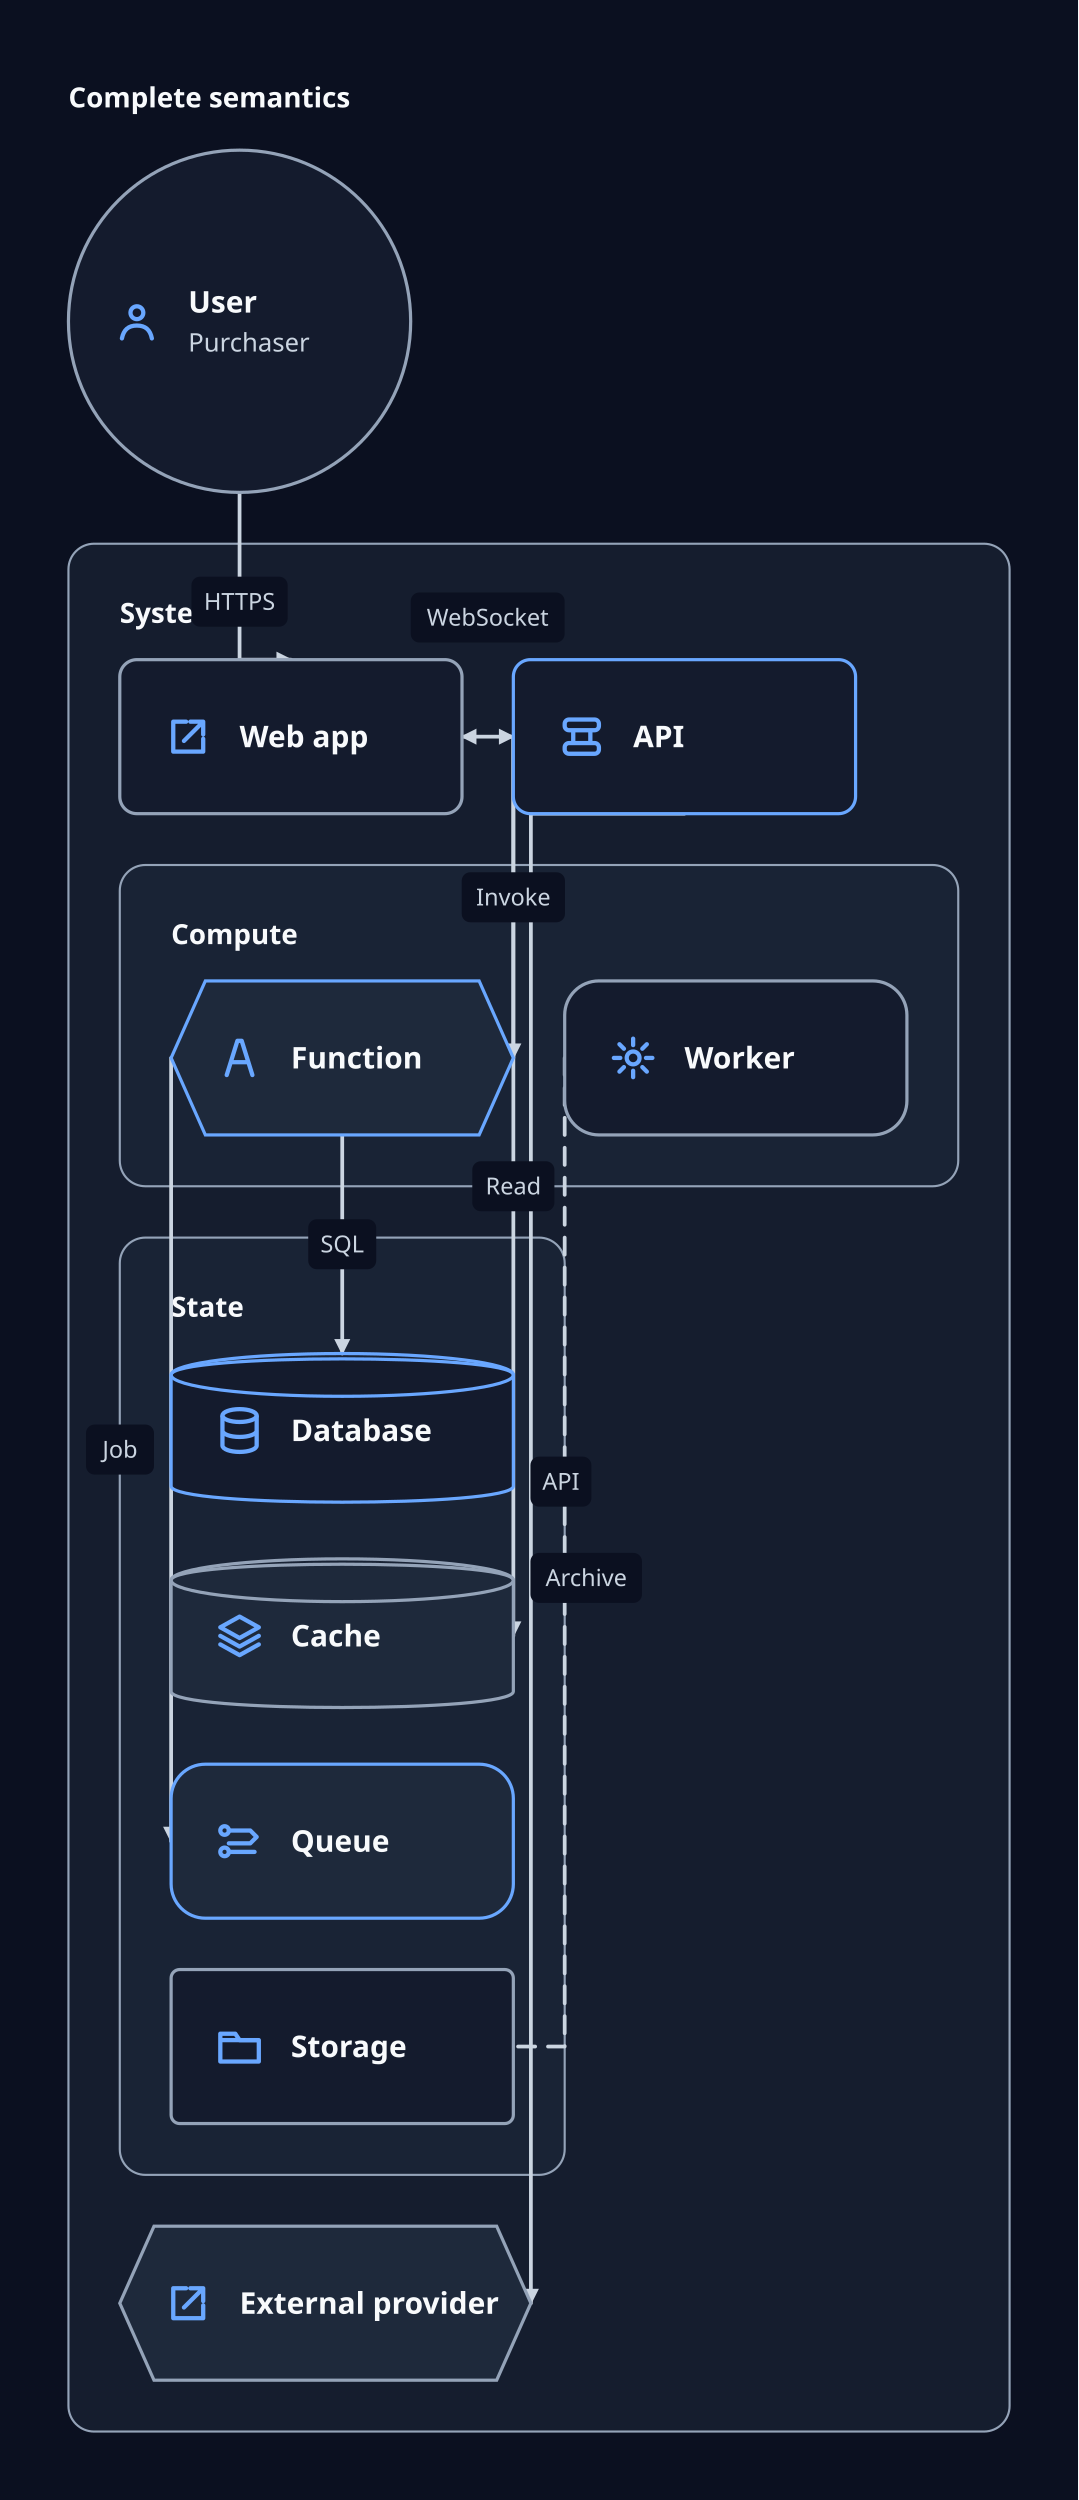
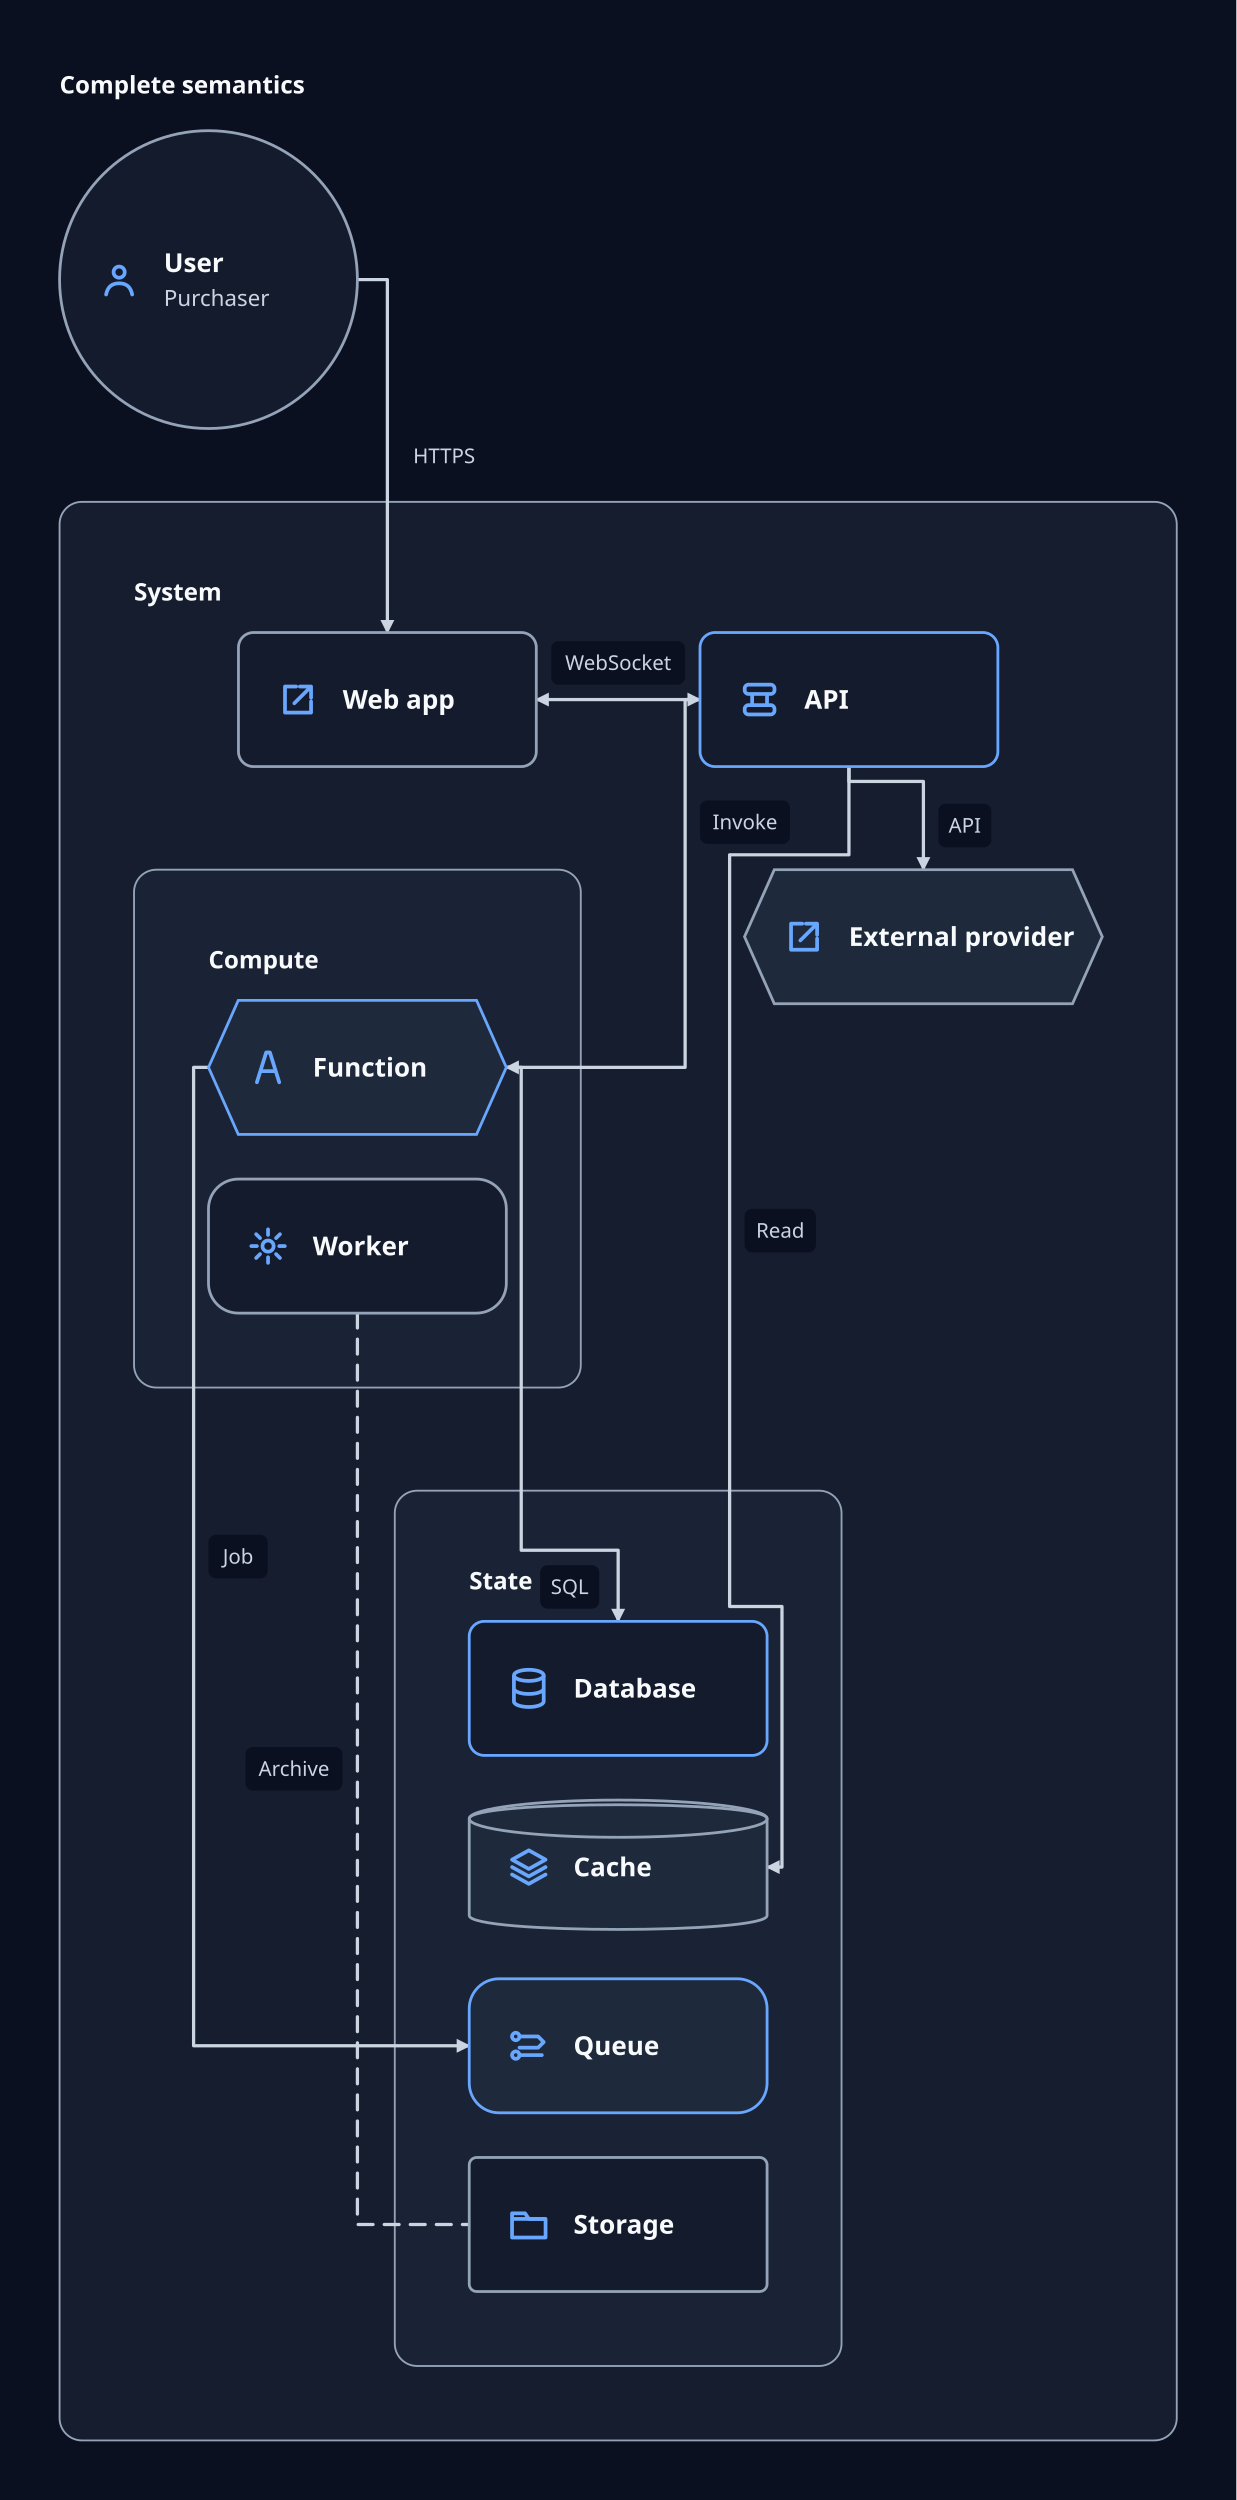
- <svg xmlns="http://www.w3.org/2000/svg" width="504" height="1168.8" viewBox="0 0 504000 1168800" role="img" aria-labelledby="stack-title stack-description" data-engine-version="0.7.0" data-theme-id="dark" data-theme-version="0.5.0" data-theme-revision="sha256:3bfd66e1a96628b29b95b7273b54373bcce952f7285aefa506b4255a629eaf53">
-   <rect x="0" y="0" width="504000" height="1168800" fill="#0B1020" />
+ <svg xmlns="http://www.w3.org/2000/svg" width="664.15" height="1343" viewBox="0 0 664.15 1343" role="img" aria-labelledby="stack-title stack-description" data-engine-version="0.8.0" data-theme-id="dark" data-theme-version="0.6.0" data-theme-revision="sha256:4d4e9dcda36bf2a5187a233c0be74c9e9302f41d5021e1fa2a73712837ff55c1">
+   <rect x="0" y="0" width="664.15" height="1343" fill="#0B1020" />
  <defs>
-     <marker id="stack-arrow" markerUnits="userSpaceOnUse" markerWidth="7500" markerHeight="7500" refX="9000" refY="5000" viewBox="0 0 10000 10000" orient="auto-start-reverse">
+     <marker id="stack-arrow" markerUnits="userSpaceOnUse" markerWidth="7.5" markerHeight="7.5" refX="9000" refY="5000" viewBox="0 0 10000 10000" orient="auto-start-reverse">
      <path d="M 0 0 L 10000 5000 L 0 10000 z" fill="#CBD5E1" />
    </marker>
  </defs>
-   <text x="32000" y="50200" fill="#F8FAFC" font-family="system-ui" font-size="13000" font-weight="600">Complete semantics</text>
+   <text x="32" y="50.2" fill="#F8FAFC" font-family="system-ui" font-size="13" font-weight="600">Complete semantics</text>
  <g data-stack-layer="groups">
    <g role="group" aria-label="System" data-stack-id="system">
-       <rect x="32000" y="254200" width="440000" height="882600" rx="12000" fill="#1E293B" fill-opacity="0.55" stroke="#94A3B8" stroke-width="1000" />
-       <text x="56000" y="291200" fill="#F8FAFC" font-family="system-ui" font-size="13000" font-weight="600">System</text>
+       <rect x="32" y="269.6" width="600.15" height="1041.4" rx="12" fill="#1E293B" fill-opacity="0.55" stroke="#94A3B8" stroke-width="1" />
+       <text x="72" y="322.6" fill="#F8FAFC" font-family="system-ui" font-size="13" font-weight="600">System</text>
    </g>
    <g role="group" aria-label="Compute" data-stack-id="compute">
-       <rect x="56000" y="404400" width="392000" height="150200" rx="12000" fill="#1E293B" fill-opacity="0.55" stroke="#94A3B8" stroke-width="1000" />
-       <text x="80000" y="441400" fill="#F8FAFC" font-family="system-ui" font-size="13000" font-weight="600">Compute</text>
+       <rect x="72" y="467.2" width="240" height="278.2" rx="12" fill="#1E293B" fill-opacity="0.55" stroke="#94A3B8" stroke-width="1" />
+       <text x="112" y="520.2" fill="#F8FAFC" font-family="system-ui" font-size="13" font-weight="600">Compute</text>
    </g>
    <g role="group" aria-label="State" data-stack-id="state">
-       <rect x="56000" y="578600" width="208000" height="438200" rx="12000" fill="#1E293B" fill-opacity="0.55" stroke="#94A3B8" stroke-width="1000" />
-       <text x="80000" y="615600" fill="#F8FAFC" font-family="system-ui" font-size="13000" font-weight="600">State</text>
+       <rect x="212.075" y="800.8" width="240" height="470.2" rx="12" fill="#1E293B" fill-opacity="0.55" stroke="#94A3B8" stroke-width="1" />
+       <text x="252.075" y="853.8" fill="#F8FAFC" font-family="system-ui" font-size="13" font-weight="600">State</text>
    </g>
  </g>
  <g data-stack-layer="edges">
    <g role="group" aria-label="User flows to Web app: HTTPS" data-edge-kind="request" data-edge-direction="forward">
-       <polyline points="112000,230200 112000,308400 136000,308400" fill="none" stroke="#CBD5E1" stroke-width="1750" stroke-linecap="round" stroke-linejoin="round" marker-end="url(#stack-arrow)" />
+       <polyline points="192,150.2 208.1,150.2 208.1,339.8" fill="none" stroke="#CBD5E1" stroke-width="1.75" stroke-linecap="round" stroke-linejoin="round" marker-end="url(#stack-arrow)" />
    </g>
    <g role="group" aria-label="Web app is connected bidirectionally with API: WebSocket" data-edge-kind="flow" data-edge-direction="bidirectional">
-       <polyline points="216000,344400 240000,344400" fill="none" stroke="#CBD5E1" stroke-width="1750" stroke-linecap="round" stroke-linejoin="round" marker-start="url(#stack-arrow)" marker-end="url(#stack-arrow)" />
+       <polyline points="288.1,375.8 376.05,375.8" fill="none" stroke="#CBD5E1" stroke-width="1.75" stroke-linecap="round" stroke-linejoin="round" marker-start="url(#stack-arrow)" marker-end="url(#stack-arrow)" />
    </g>
    <g role="group" aria-label="API flows to Function: Invoke" data-edge-kind="dependency" data-edge-direction="forward">
-       <polyline points="240000,344400 240000,494600" fill="none" stroke="#CBD5E1" stroke-width="1750" stroke-linecap="round" stroke-linejoin="round" marker-end="url(#stack-arrow)" />
+       <polyline points="376.05,375.8 368.05,375.8 368.05,573.4 272,573.4" fill="none" stroke="#CBD5E1" stroke-width="1.75" stroke-linecap="round" stroke-linejoin="round" marker-end="url(#stack-arrow)" />
    </g>
    <g role="group" aria-label="Function flows to Database: SQL" data-edge-kind="data" data-edge-direction="forward">
-       <polyline points="160000,530600 160000,632800" fill="none" stroke="#CBD5E1" stroke-width="1750" stroke-linecap="round" stroke-linejoin="round" marker-end="url(#stack-arrow)" />
+       <polyline points="272,573.4 280,573.4 280,832.8 332.075,832.8 332.075,871" fill="none" stroke="#CBD5E1" stroke-width="1.75" stroke-linecap="round" stroke-linejoin="round" marker-end="url(#stack-arrow)" />
    </g>
    <g role="group" aria-label="Function flows to Queue: Job" data-edge-kind="event" data-edge-direction="forward">
-       <polyline points="80000,494600 80000,860800" fill="none" stroke="#CBD5E1" stroke-width="1750" stroke-linecap="round" stroke-linejoin="round" marker-end="url(#stack-arrow)" />
+       <polyline points="112,573.4 104,573.4 104,1099 252.075,1099" fill="none" stroke="#CBD5E1" stroke-width="1.75" stroke-linecap="round" stroke-linejoin="round" marker-end="url(#stack-arrow)" />
    </g>
    <g role="group" aria-label="Worker is associated with Storage: Archive" data-edge-kind="data" data-edge-direction="association">
-       <polyline points="264000,494600 264000,956800 240000,956800" fill="none" stroke="#CBD5E1" stroke-width="1750" stroke-linecap="round" stroke-linejoin="round" stroke-dasharray="8000 6000" />
+       <polyline points="192,705.4 192,1195 252.075,1195" fill="none" stroke="#CBD5E1" stroke-width="1.75" stroke-linecap="round" stroke-linejoin="round" stroke-dasharray="8 6" />
    </g>
    <g role="group" aria-label="API flows to Cache: Read" data-edge-kind="data" data-edge-direction="forward">
-       <polyline points="240000,344400 240000,764800" fill="none" stroke="#CBD5E1" stroke-width="1750" stroke-linecap="round" stroke-linejoin="round" marker-end="url(#stack-arrow)" />
+       <polyline points="456.05,411.8 456.05,459.2 391.95,459.2 391.95,863 420.075,863 420.075,1003 412.075,1003" fill="none" stroke="#CBD5E1" stroke-width="1.75" stroke-linecap="round" stroke-linejoin="round" marker-end="url(#stack-arrow)" />
    </g>
    <g role="group" aria-label="API flows to External provider: API" data-edge-kind="request" data-edge-direction="forward">
-       <polyline points="320000,380400 248200,380400 248200,1076800" fill="none" stroke="#CBD5E1" stroke-width="1750" stroke-linecap="round" stroke-linejoin="round" marker-end="url(#stack-arrow)" />
+       <polyline points="456.05,411.8 456.05,419.8 496.05,419.8 496.05,467.2" fill="none" stroke="#CBD5E1" stroke-width="1.75" stroke-linecap="round" stroke-linejoin="round" marker-end="url(#stack-arrow)" />
    </g>
  </g>
  <g data-stack-layer="nodes">
    <g role="group" aria-label="User: Purchaser" data-stack-id="user" data-node-kind="actor">
-       <circle cx="112000" cy="150200" r="80000" fill="#141B2D" stroke="#94A3B8" stroke-width="1500" />
-       <svg x="52000" y="138200" width="24000" height="24000" viewBox="0 0 24 24" color="#69A7FF" aria-hidden="true" focusable="false" data-icon-id="kind-actor">
+       <circle cx="112" cy="150.2" r="80" fill="#141B2D" stroke="#94A3B8" stroke-width="1.5" />
+       <svg x="52" y="138.2" width="24" height="24" viewBox="0 0 24 24" color="#69A7FF" aria-hidden="true" focusable="false" data-icon-id="kind-actor">
        <circle cx="12" cy="8" r="3" fill="none" stroke="currentColor" stroke-width="2" />
        <path d="M5 20c.8-4 3-6 7-6s6.2 2 7 6" fill="none" stroke="currentColor" stroke-width="2" stroke-linecap="round" />
      </svg>
-       <text x="88000" y="141200" dominant-baseline="middle" fill="#F8FAFC" font-family="system-ui" font-size="14000" font-weight="600">User</text>
-       <text x="88000" y="160200" dominant-baseline="middle" fill="#CBD5E1" font-family="system-ui" font-size="12000" font-weight="400">Purchaser</text>
+       <text x="88" y="141.2" dominant-baseline="middle" fill="#F8FAFC" font-family="system-ui" font-size="14" font-weight="600">User</text>
+       <text x="88" y="160.2" dominant-baseline="middle" fill="#CBD5E1" font-family="system-ui" font-size="12" font-weight="400">Purchaser</text>
    </g>
    <g role="group" aria-label="Web app" data-stack-id="web" data-node-kind="client">
-       <rect x="56000" y="308400" width="160000" height="72000" rx="8000" fill="#141B2D" stroke="#94A3B8" stroke-width="1500" />
-       <svg x="76000" y="332400" width="24000" height="24000" viewBox="0 0 24 24" color="#69A7FF" aria-hidden="true" focusable="false" data-icon-id="kind-external">
+       <rect x="128.1" y="339.8" width="160" height="72" rx="8" fill="#141B2D" stroke="#94A3B8" stroke-width="1.5" />
+       <svg x="148.1" y="363.8" width="24" height="24" viewBox="0 0 24 24" color="#69A7FF" aria-hidden="true" focusable="false" data-icon-id="kind-external">
        <path d="M11 5H5v14h14v-6M13 5h6v6M19 5l-9 9" fill="none" stroke="currentColor" stroke-width="2" stroke-linecap="round" stroke-linejoin="round" />
      </svg>
-       <text x="112000" y="344400" dominant-baseline="middle" fill="#F8FAFC" font-family="system-ui" font-size="14000" font-weight="600">Web app</text>
+       <text x="184.1" y="375.8" dominant-baseline="middle" fill="#F8FAFC" font-family="system-ui" font-size="14" font-weight="600">Web app</text>
    </g>
    <g role="group" aria-label="API" data-stack-id="api" data-node-kind="service">
-       <rect x="240000" y="308400" width="160000" height="72000" rx="8000" fill="#141B2D" stroke="#69A7FF" stroke-width="1500" />
-       <svg x="260000" y="332400" width="24000" height="24000" viewBox="0 0 24 24" color="#69A7FF" aria-hidden="true" focusable="false" data-icon-id="kind-service">
+       <rect x="376.05" y="339.8" width="160" height="72" rx="8" fill="#141B2D" stroke="#69A7FF" stroke-width="1.5" />
+       <svg x="396.05" y="363.8" width="24" height="24" viewBox="0 0 24 24" color="#69A7FF" aria-hidden="true" focusable="false" data-icon-id="kind-service">
        <rect x="4" y="4" width="16" height="5" rx="2" fill="none" stroke="currentColor" stroke-width="2" />
        <rect x="4" y="15" width="16" height="5" rx="2" fill="none" stroke="currentColor" stroke-width="2" />
        <path d="M8 9v6M16 9v6" fill="none" stroke="currentColor" stroke-width="2" />
      </svg>
-       <text x="296000" y="344400" dominant-baseline="middle" fill="#F8FAFC" font-family="system-ui" font-size="14000" font-weight="600">API</text>
+       <text x="432.05" y="375.8" dominant-baseline="middle" fill="#F8FAFC" font-family="system-ui" font-size="14" font-weight="600">API</text>
    </g>
    <g role="group" aria-label="Function" data-stack-id="function" data-node-kind="function">
-       <polygon points="96000,458600 224000,458600 240000,494600 224000,530600 96000,530600 80000,494600" fill="#1E293B" stroke="#69A7FF" stroke-width="1500" />
-       <svg x="100000" y="482600" width="24000" height="24000" viewBox="0 0 24 24" color="#69A7FF" aria-hidden="true" focusable="false" data-icon-id="kind-function">
+       <polygon points="128,537.4 256,537.4 272,573.4 256,609.4 128,609.4 112,573.4" fill="#1E293B" stroke="#69A7FF" stroke-width="1.5" />
+       <svg x="132" y="561.4" width="24" height="24" viewBox="0 0 24 24" color="#69A7FF" aria-hidden="true" focusable="false" data-icon-id="kind-function">
        <path d="M6 20 11 4h2l5 16M8 14h8" fill="none" stroke="currentColor" stroke-width="2" stroke-linecap="round" stroke-linejoin="round" />
      </svg>
-       <text x="136000" y="494600" dominant-baseline="middle" fill="#F8FAFC" font-family="system-ui" font-size="14000" font-weight="600">Function</text>
+       <text x="168" y="573.4" dominant-baseline="middle" fill="#F8FAFC" font-family="system-ui" font-size="14" font-weight="600">Function</text>
    </g>
    <g role="group" aria-label="Worker" data-stack-id="worker" data-node-kind="worker">
-       <rect x="264000" y="458600" width="160000" height="72000" rx="16000" fill="#141B2D" stroke="#94A3B8" stroke-width="1500" />
-       <svg x="284000" y="482600" width="24000" height="24000" viewBox="0 0 24 24" color="#69A7FF" aria-hidden="true" focusable="false" data-icon-id="kind-worker">
+       <rect x="112" y="633.4" width="160" height="72" rx="16" fill="#141B2D" stroke="#94A3B8" stroke-width="1.5" />
+       <svg x="132" y="657.4" width="24" height="24" viewBox="0 0 24 24" color="#69A7FF" aria-hidden="true" focusable="false" data-icon-id="kind-worker">
        <circle cx="12" cy="12" r="3" fill="none" stroke="currentColor" stroke-width="2" />
        <path d="M12 3v3M12 18v3M3 12h3M18 12h3M5.6 5.6l2.1 2.1M16.3 16.3l2.1 2.1M18.4 5.6l-2.1 2.1M7.7 16.3l-2.1 2.1" fill="none" stroke="currentColor" stroke-width="2" stroke-linecap="round" />
      </svg>
-       <text x="320000" y="494600" dominant-baseline="middle" fill="#F8FAFC" font-family="system-ui" font-size="14000" font-weight="600">Worker</text>
+       <text x="168" y="669.4" dominant-baseline="middle" fill="#F8FAFC" font-family="system-ui" font-size="14" font-weight="600">Worker</text>
    </g>
    <g role="group" aria-label="Database" data-stack-id="database" data-node-kind="database">
-       <path d="M 80000 642800 V 694800 C 80000 704800 240000 704800 240000 694800 V 642800 C 240000 632800 80000 632800 80000 642800 Z" fill="#141B2D" stroke="#69A7FF" stroke-width="1500" />
-       <ellipse cx="160000" cy="642800" rx="80000" ry="10000" fill="none" stroke="#69A7FF" stroke-width="1500" />
-       <svg x="100000" y="656800" width="24000" height="24000" viewBox="0 0 24 24" color="#69A7FF" aria-hidden="true" focusable="false" data-icon-id="kind-database">
+       <rect x="252.075" y="871" width="160" height="72" rx="8" fill="#141B2D" stroke="#69A7FF" stroke-width="1.5" />
+       <svg x="272.075" y="895" width="24" height="24" viewBox="0 0 24 24" color="#69A7FF" aria-hidden="true" focusable="false" data-icon-id="kind-database">
        <ellipse cx="12" cy="5" rx="8" ry="3" fill="none" stroke="currentColor" stroke-width="2" />
        <path d="M4 5v7c0 1.7 3.6 3 8 3s8-1.3 8-3V5M4 12v7c0 1.7 3.6 3 8 3s8-1.3 8-3v-7" fill="none" stroke="currentColor" stroke-width="2" />
      </svg>
-       <text x="136000" y="668800" dominant-baseline="middle" fill="#F8FAFC" font-family="system-ui" font-size="14000" font-weight="600">Database</text>
+       <text x="308.075" y="907" dominant-baseline="middle" fill="#F8FAFC" font-family="system-ui" font-size="14" font-weight="600">Database</text>
    </g>
    <g role="group" aria-label="Cache" data-stack-id="cache" data-node-kind="cache">
-       <path d="M 80000 738800 V 790800 C 80000 800800 240000 800800 240000 790800 V 738800 C 240000 728800 80000 728800 80000 738800 Z" fill="#1E293B" stroke="#94A3B8" stroke-width="1500" />
-       <ellipse cx="160000" cy="738800" rx="80000" ry="10000" fill="none" stroke="#94A3B8" stroke-width="1500" />
-       <svg x="100000" y="752800" width="24000" height="24000" viewBox="0 0 24 24" color="#69A7FF" aria-hidden="true" focusable="false" data-icon-id="kind-cache">
+       <path d="M 252.075 977 V 1029 C 252.075 1039 412.075 1039 412.075 1029 V 977 C 412.075 967 252.075 967 252.075 977 Z" fill="#1E293B" stroke="#94A3B8" stroke-width="1.5" />
+       <ellipse cx="332.075" cy="977" rx="80" ry="10" fill="none" stroke="#94A3B8" stroke-width="1.5" />
+       <svg x="272.075" y="991" width="24" height="24" viewBox="0 0 24 24" color="#69A7FF" aria-hidden="true" focusable="false" data-icon-id="kind-cache">
        <path d="m12 3 9 5-9 5-9-5 9-5ZM3 12l9 5 9-5M3 16l9 5 9-5" fill="none" stroke="currentColor" stroke-width="2" stroke-linecap="round" stroke-linejoin="round" />
      </svg>
-       <text x="136000" y="764800" dominant-baseline="middle" fill="#F8FAFC" font-family="system-ui" font-size="14000" font-weight="600">Cache</text>
+       <text x="308.075" y="1003" dominant-baseline="middle" fill="#F8FAFC" font-family="system-ui" font-size="14" font-weight="600">Cache</text>
    </g>
    <g role="group" aria-label="Queue" data-stack-id="queue" data-node-kind="queue">
-       <rect x="80000" y="824800" width="160000" height="72000" rx="16000" fill="#1E293B" stroke="#69A7FF" stroke-width="1500" />
-       <svg x="100000" y="848800" width="24000" height="24000" viewBox="0 0 24 24" color="#69A7FF" aria-hidden="true" focusable="false" data-icon-id="kind-queue">
+       <rect x="252.075" y="1063" width="160" height="72" rx="16" fill="#1E293B" stroke="#69A7FF" stroke-width="1.5" />
+       <svg x="272.075" y="1087" width="24" height="24" viewBox="0 0 24 24" color="#69A7FF" aria-hidden="true" focusable="false" data-icon-id="kind-queue">
        <circle cx="5" cy="7" r="2" fill="none" stroke="currentColor" stroke-width="2" />
        <circle cx="5" cy="17" r="2" fill="none" stroke="currentColor" stroke-width="2" />
        <path d="M7 7h10l3 3-3 3H7M7 17h12" fill="none" stroke="currentColor" stroke-width="2" stroke-linecap="round" stroke-linejoin="round" />
      </svg>
-       <text x="136000" y="860800" dominant-baseline="middle" fill="#F8FAFC" font-family="system-ui" font-size="14000" font-weight="600">Queue</text>
+       <text x="308.075" y="1099" dominant-baseline="middle" fill="#F8FAFC" font-family="system-ui" font-size="14" font-weight="600">Queue</text>
    </g>
    <g role="group" aria-label="Storage" data-stack-id="storage" data-node-kind="storage">
-       <rect x="80000" y="920800" width="160000" height="72000" rx="4000" fill="#141B2D" stroke="#94A3B8" stroke-width="1500" />
-       <svg x="100000" y="944800" width="24000" height="24000" viewBox="0 0 24 24" color="#69A7FF" aria-hidden="true" focusable="false" data-icon-id="kind-storage">
+       <rect x="252.075" y="1159" width="160" height="72" rx="4" fill="#141B2D" stroke="#94A3B8" stroke-width="1.5" />
+       <svg x="272.075" y="1183" width="24" height="24" viewBox="0 0 24 24" color="#69A7FF" aria-hidden="true" focusable="false" data-icon-id="kind-storage">
        <path d="M3 6h7l2 3h9v10H3V6Z" fill="none" stroke="currentColor" stroke-width="2" stroke-linejoin="round" />
        <path d="M3 9h18" fill="none" stroke="currentColor" stroke-width="2" />
      </svg>
-       <text x="136000" y="956800" dominant-baseline="middle" fill="#F8FAFC" font-family="system-ui" font-size="14000" font-weight="600">Storage</text>
+       <text x="308.075" y="1195" dominant-baseline="middle" fill="#F8FAFC" font-family="system-ui" font-size="14" font-weight="600">Storage</text>
    </g>
    <g role="group" aria-label="External provider" data-stack-id="vendor" data-node-kind="external">
-       <polygon points="72000,1040800 232200,1040800 248200,1076800 232200,1112800 72000,1112800 56000,1076800" fill="#1E293B" stroke="#94A3B8" stroke-width="1500" />
-       <svg x="76000" y="1064800" width="24000" height="24000" viewBox="0 0 24 24" color="#69A7FF" aria-hidden="true" focusable="false" data-icon-id="kind-external">
+       <polygon points="415.95,467.2 576.15,467.2 592.15,503.2 576.15,539.2 415.95,539.2 399.95,503.2" fill="#1E293B" stroke="#94A3B8" stroke-width="1.5" />
+       <svg x="419.95" y="491.2" width="24" height="24" viewBox="0 0 24 24" color="#69A7FF" aria-hidden="true" focusable="false" data-icon-id="kind-external">
        <path d="M11 5H5v14h14v-6M13 5h6v6M19 5l-9 9" fill="none" stroke="currentColor" stroke-width="2" stroke-linecap="round" stroke-linejoin="round" />
      </svg>
-       <text x="112000" y="1076800" dominant-baseline="middle" fill="#F8FAFC" font-family="system-ui" font-size="14000" font-weight="600">External provider</text>
+       <text x="455.95" y="503.2" dominant-baseline="middle" fill="#F8FAFC" font-family="system-ui" font-size="14" font-weight="600">External provider</text>
    </g>
  </g>
  <g data-stack-layer="edge-labels" aria-hidden="true">
    <g data-edge-label="HTTPS">
-       <rect x="89500" y="269600" width="45000" height="23400" rx="4000" fill="#0B1020" />
-       <text x="112000" y="281300" text-anchor="middle" dominant-baseline="middle" fill="#CBD5E1" font-family="system-ui" font-size="11000">HTTPS</text>
+       <rect x="216.1" y="233.3" width="45" height="23.4" rx="4" fill="#0B1020" />
+       <text x="238.6" y="245" text-anchor="middle" dominant-baseline="middle" fill="#CBD5E1" font-family="system-ui" font-size="11">HTTPS</text>
    </g>
    <g data-edge-label="WebSocket">
-       <rect x="192025" y="277000" width="71950" height="23400" rx="4000" fill="#0B1020" />
-       <text x="228000" y="288700" text-anchor="middle" dominant-baseline="middle" fill="#CBD5E1" font-family="system-ui" font-size="11000">WebSocket</text>
+       <rect x="296.1" y="344.4" width="71.95" height="23.4" rx="4" fill="#0B1020" />
+       <text x="332.075" y="356.1" text-anchor="middle" dominant-baseline="middle" fill="#CBD5E1" font-family="system-ui" font-size="11">WebSocket</text>
    </g>
    <g data-edge-label="Invoke">
-       <rect x="215850" y="407800" width="48300" height="23400" rx="4000" fill="#0B1020" />
-       <text x="240000" y="419500" text-anchor="middle" dominant-baseline="middle" fill="#CBD5E1" font-family="system-ui" font-size="11000">Invoke</text>
+       <rect x="376.05" y="429.966" width="48.3" height="23.4" rx="4" fill="#0B1020" />
+       <text x="400.2" y="441.666" text-anchor="middle" dominant-baseline="middle" fill="#CBD5E1" font-family="system-ui" font-size="11">Invoke</text>
    </g>
    <g data-edge-label="SQL">
-       <rect x="144100" y="570000" width="31800" height="23400" rx="4000" fill="#0B1020" />
-       <text x="160000" y="581700" text-anchor="middle" dominant-baseline="middle" fill="#CBD5E1" font-family="system-ui" font-size="11000">SQL</text>
+       <rect x="290.137" y="840.8" width="31.8" height="23.4" rx="4" fill="#0B1020" />
+       <text x="306.037" y="852.5" text-anchor="middle" dominant-baseline="middle" fill="#CBD5E1" font-family="system-ui" font-size="11">SQL</text>
    </g>
    <g data-edge-label="Job">
-       <rect x="40200" y="666000" width="31800" height="23400" rx="4000" fill="#0B1020" />
-       <text x="56100" y="677700" text-anchor="middle" dominant-baseline="middle" fill="#CBD5E1" font-family="system-ui" font-size="11000">Job</text>
+       <rect x="112" y="824.5" width="31.8" height="23.4" rx="4" fill="#0B1020" />
+       <text x="127.9" y="836.2" text-anchor="middle" dominant-baseline="middle" fill="#CBD5E1" font-family="system-ui" font-size="11">Job</text>
    </g>
    <g data-edge-label="Archive">
-       <rect x="248000" y="726000" width="52150" height="23400" rx="4000" fill="#0B1020" />
-       <text x="274075" y="737700" text-anchor="middle" dominant-baseline="middle" fill="#CBD5E1" font-family="system-ui" font-size="11000">Archive</text>
+       <rect x="131.85" y="938.5" width="52.15" height="23.4" rx="4" fill="#0B1020" />
+       <text x="157.925" y="950.2" text-anchor="middle" dominant-baseline="middle" fill="#CBD5E1" font-family="system-ui" font-size="11">Archive</text>
    </g>
    <g data-edge-label="Read">
-       <rect x="220800" y="542900" width="38400" height="23400" rx="4000" fill="#0B1020" />
-       <text x="240000" y="554600" text-anchor="middle" dominant-baseline="middle" fill="#CBD5E1" font-family="system-ui" font-size="11000">Read</text>
+       <rect x="399.95" y="649.4" width="38.4" height="23.4" rx="4" fill="#0B1020" />
+       <text x="419.15" y="661.1" text-anchor="middle" dominant-baseline="middle" fill="#CBD5E1" font-family="system-ui" font-size="11">Read</text>
    </g>
    <g data-edge-label="API">
-       <rect x="248000" y="681000" width="28500" height="23400" rx="4000" fill="#0B1020" />
-       <text x="262250" y="692700" text-anchor="middle" dominant-baseline="middle" fill="#CBD5E1" font-family="system-ui" font-size="11000">API</text>
+       <rect x="504.05" y="431.8" width="28.5" height="23.4" rx="4" fill="#0B1020" />
+       <text x="518.3" y="443.5" text-anchor="middle" dominant-baseline="middle" fill="#CBD5E1" font-family="system-ui" font-size="11">API</text>
    </g>
  </g>
</svg>
